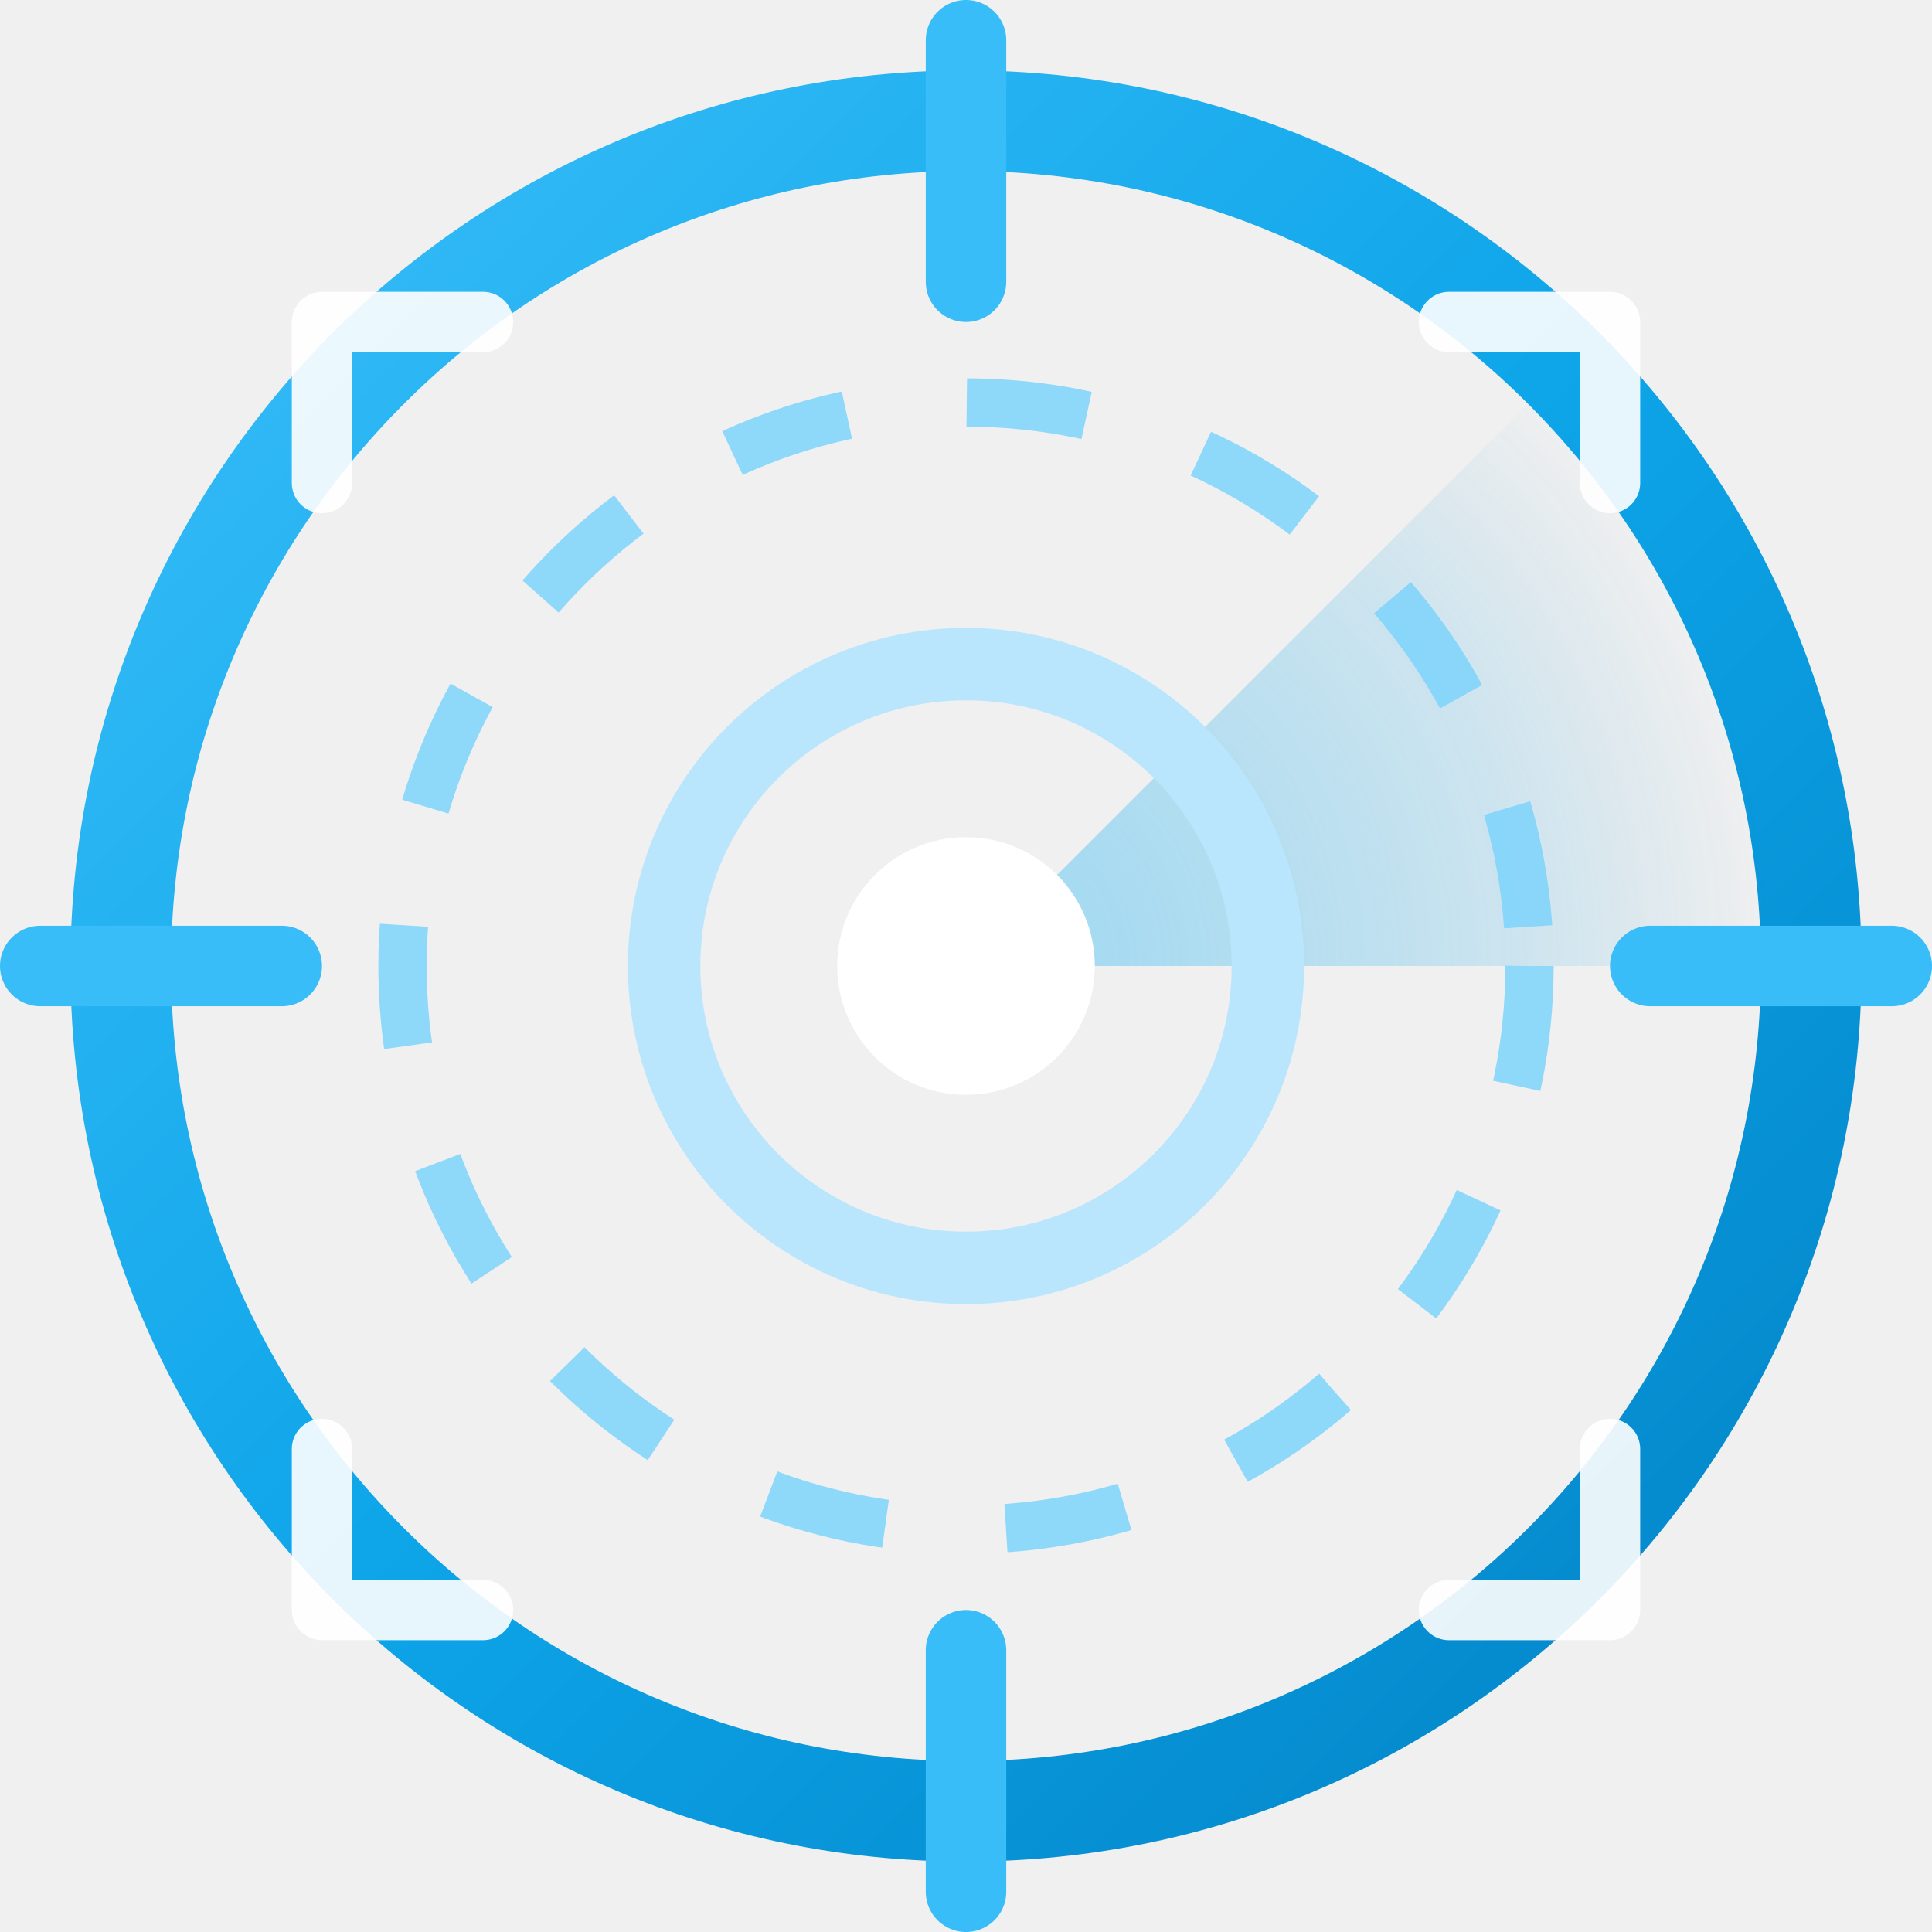
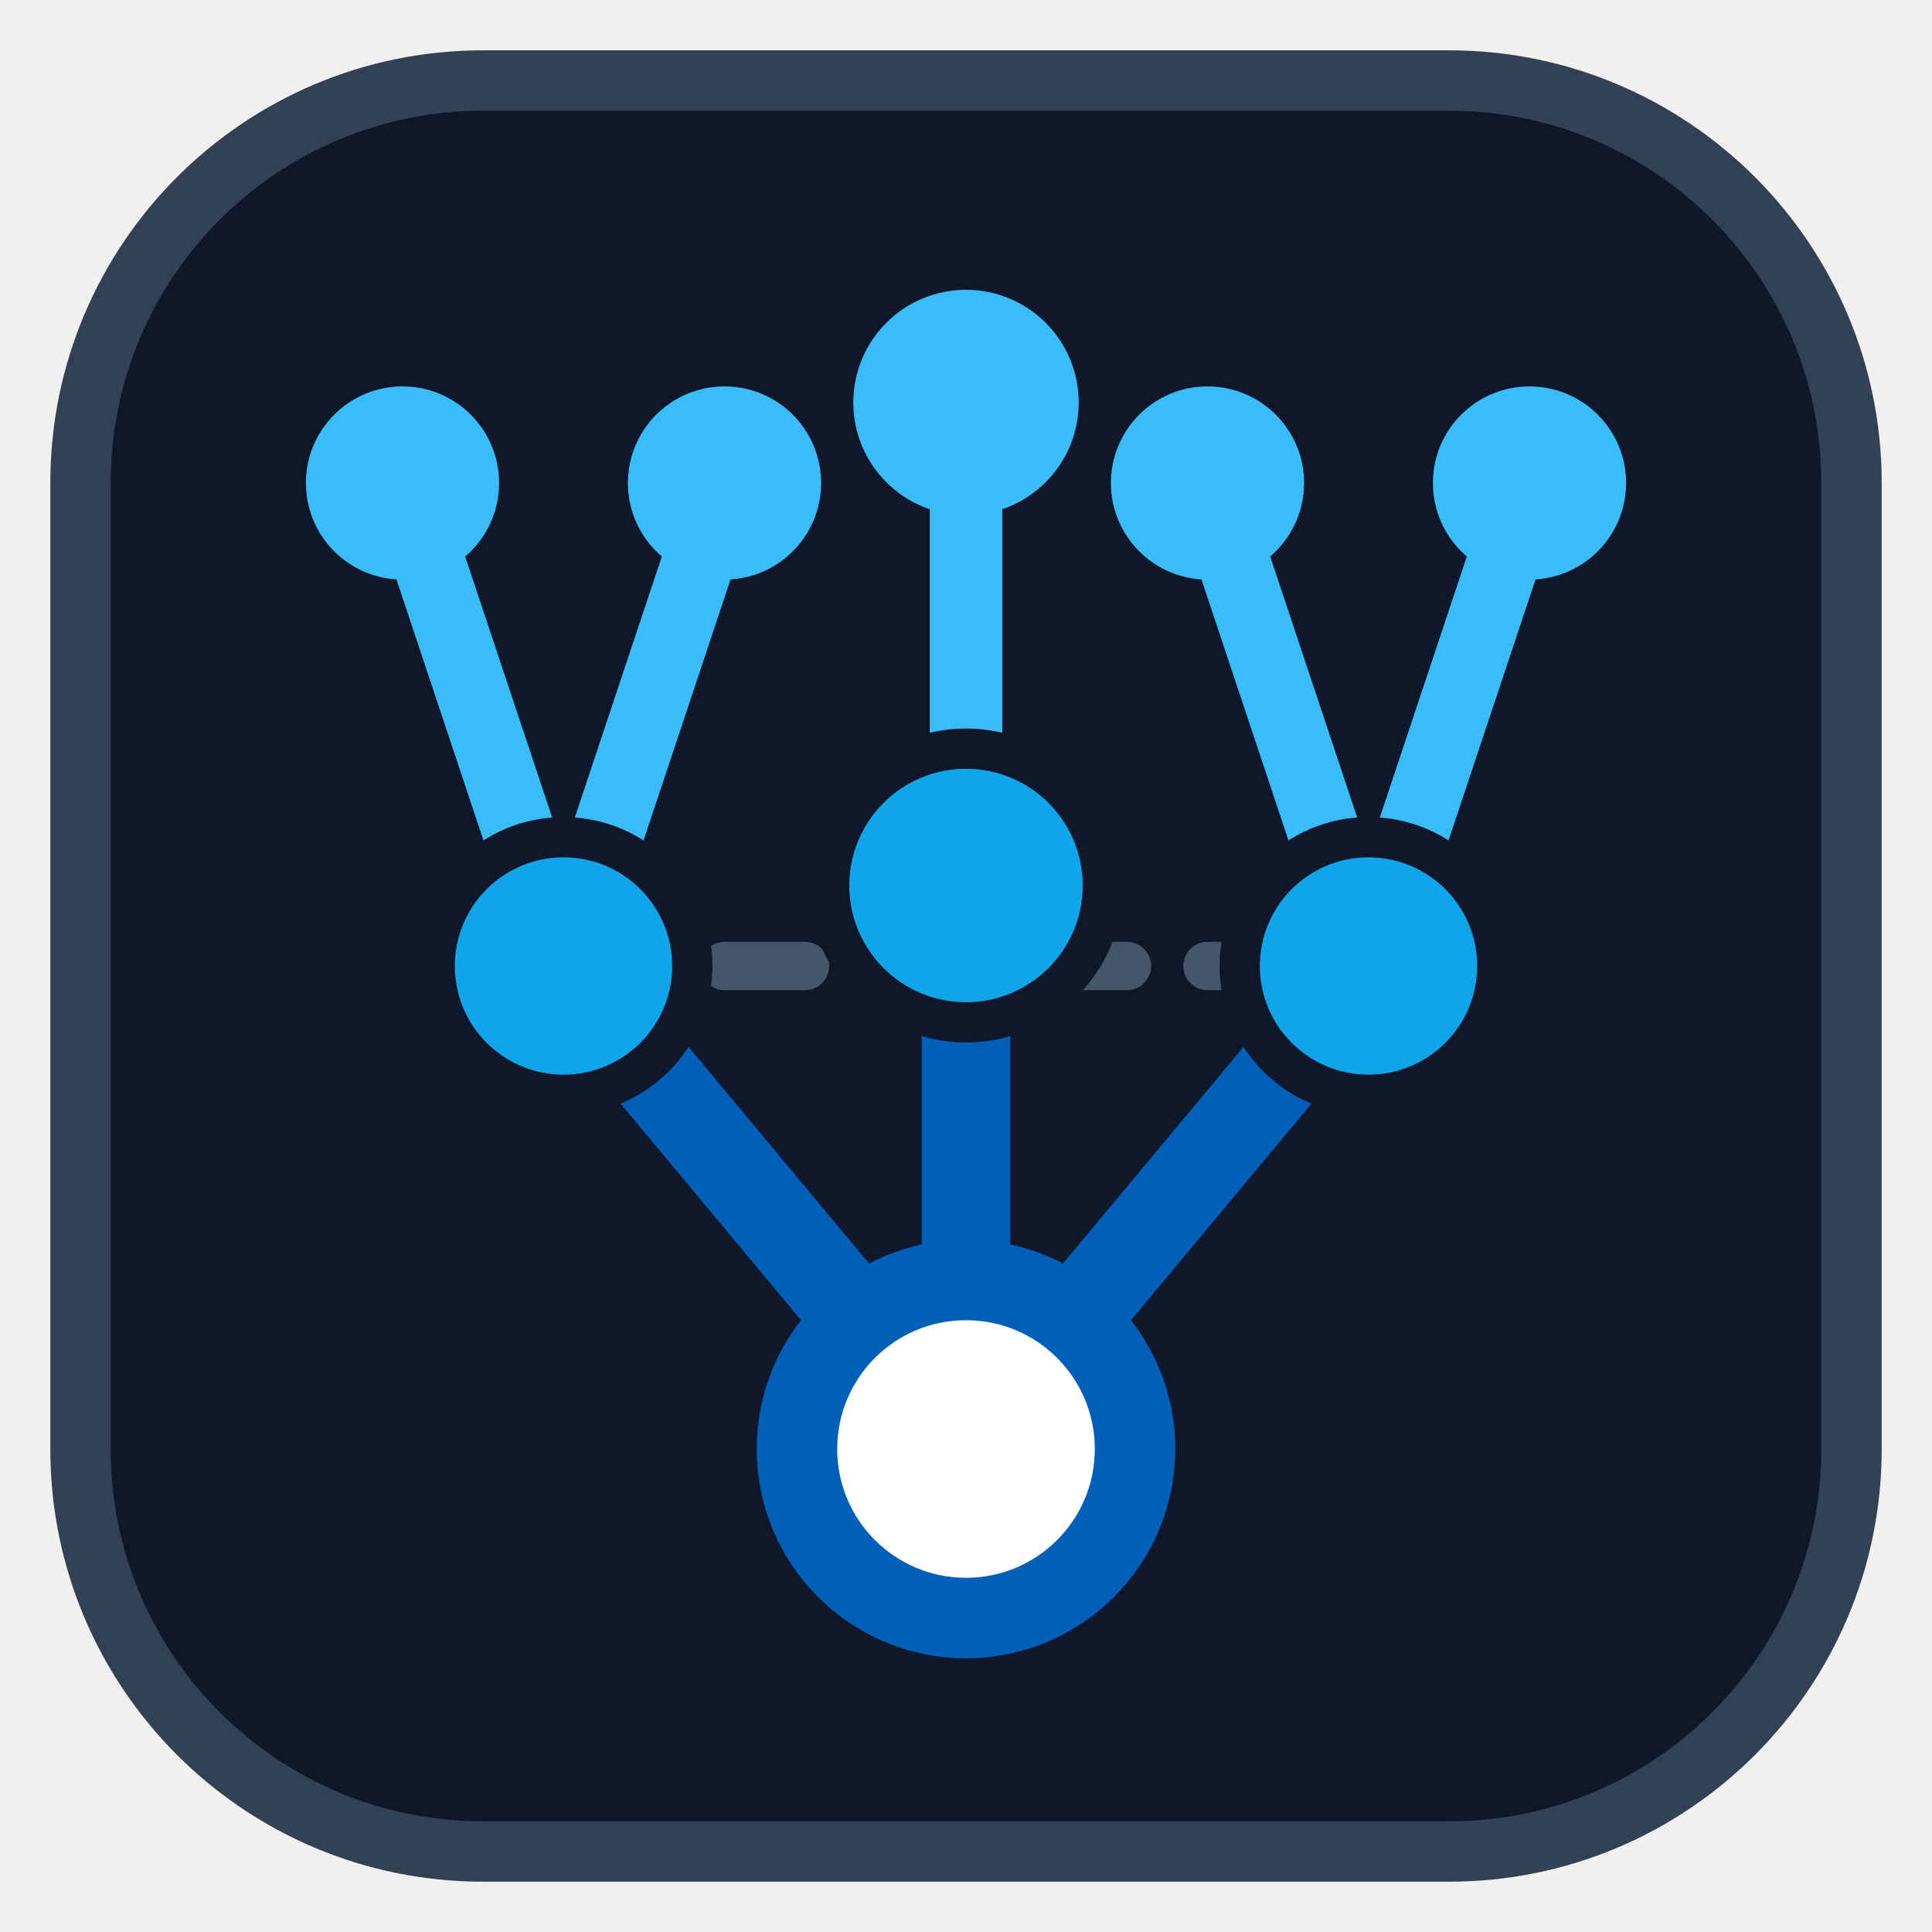
<svg xmlns="http://www.w3.org/2000/svg" viewBox="0 0 48 48" fill="none" width="48" height="48">
-   <defs>
-     <linearGradient id="scopeGrad" x1="4" y1="4" x2="44" y2="44" gradientUnits="userSpaceOnUse">
-       <stop offset="0%" stop-color="#38BDF8" />
-       <stop offset="50%" stop-color="#0EA5E9" />
-       <stop offset="100%" stop-color="#0284C7" />
-     </linearGradient>
-     <radialGradient id="radarSweep" cx="24" cy="24" r="20" gradientUnits="userSpaceOnUse">
-       <stop offset="0%" stop-color="#38BDF8" stop-opacity="0.45" />
-       <stop offset="70%" stop-color="#0EA5E9" stop-opacity="0.15" />
-       <stop offset="100%" stop-color="#0284C7" stop-opacity="0" />
-     </radialGradient>
-   </defs>
-   <circle cx="24" cy="24" r="21" stroke="url(#scopeGrad)" stroke-width="2.5" stroke-linecap="round" />
-   <path d="M24 24 L38.8 9.2 A21 21 0 0 1 45 24 Z" fill="url(#radarSweep)" />
-   <circle cx="24" cy="24" r="14" stroke="#7DD3FC" stroke-width="1.2" stroke-dasharray="3 3" opacity="0.85" />
-   <circle cx="24" cy="24" r="7.5" stroke="#BAE6FD" stroke-width="1.8" />
-   <circle cx="24" cy="24" r="3.2" fill="#FFFFFF" />
-   <line x1="24" y1="1" x2="24" y2="7" stroke="#38BDF8" stroke-width="2" stroke-linecap="round" />
-   <line x1="24" y1="41" x2="24" y2="47" stroke="#38BDF8" stroke-width="2" stroke-linecap="round" />
-   <line x1="1" y1="24" x2="7" y2="24" stroke="#38BDF8" stroke-width="2" stroke-linecap="round" />
-   <line x1="41" y1="24" x2="47" y2="24" stroke="#38BDF8" stroke-width="2" stroke-linecap="round" />
-   <path d="M12 8 L8 8 L8 12" stroke="#FFFFFF" stroke-width="1.5" stroke-linecap="round" stroke-linejoin="round" opacity="0.9" />
-   <path d="M36 8 L40 8 L40 12" stroke="#FFFFFF" stroke-width="1.5" stroke-linecap="round" stroke-linejoin="round" opacity="0.9" />
-   <path d="M12 40 L8 40 L8 36" stroke="#FFFFFF" stroke-width="1.5" stroke-linecap="round" stroke-linejoin="round" opacity="0.9" />
-   <path d="M36 40 L40 40 L40 36" stroke="#FFFFFF" stroke-width="1.5" stroke-linecap="round" stroke-linejoin="round" opacity="0.9" />
+   <rect x="2" y="2" width="44" height="44" rx="10" fill="#0F172A" stroke="#334155" stroke-width="1.5" />
+   <line x1="24" y1="36" x2="14" y2="24" stroke="#005FB8" stroke-width="2.2" stroke-linecap="round" />
+   <line x1="24" y1="36" x2="24" y2="22" stroke="#005FB8" stroke-width="2.2" stroke-linecap="round" />
+   <line x1="24" y1="36" x2="34" y2="24" stroke="#005FB8" stroke-width="2.2" stroke-linecap="round" />
+   <line x1="14" y1="24" x2="10" y2="12" stroke="#38BDF8" stroke-width="1.8" stroke-linecap="round" />
+   <line x1="14" y1="24" x2="18" y2="12" stroke="#38BDF8" stroke-width="1.8" stroke-linecap="round" />
+   <line x1="24" y1="22" x2="24" y2="10" stroke="#38BDF8" stroke-width="1.8" stroke-linecap="round" />
+   <line x1="34" y1="24" x2="30" y2="12" stroke="#38BDF8" stroke-width="1.8" stroke-linecap="round" />
+   <line x1="34" y1="24" x2="38" y2="12" stroke="#38BDF8" stroke-width="1.8" stroke-linecap="round" />
+   <line x1="14" y1="24" x2="34" y2="24" stroke="#475569" stroke-width="1.2" stroke-dasharray="2 2" stroke-linecap="round" />
+   <circle cx="10" cy="12" r="2.4" fill="#38BDF8" />
+   <circle cx="18" cy="12" r="2.4" fill="#38BDF8" />
+   <circle cx="24" cy="10" r="2.8" fill="#38BDF8" />
+   <circle cx="30" cy="12" r="2.4" fill="#38BDF8" />
+   <circle cx="38" cy="12" r="2.4" fill="#38BDF8" />
+   <circle cx="14" cy="24" r="3.2" fill="#0EA5E9" stroke="#0F172A" stroke-width="1" />
+   <circle cx="24" cy="22" r="3.4" fill="#0EA5E9" stroke="#0F172A" stroke-width="1" />
+   <circle cx="34" cy="24" r="3.2" fill="#0EA5E9" stroke="#0F172A" stroke-width="1" />
+   <circle cx="24" cy="36" r="4.2" fill="#FFFFFF" stroke="#005FB8" stroke-width="2" />
</svg>
